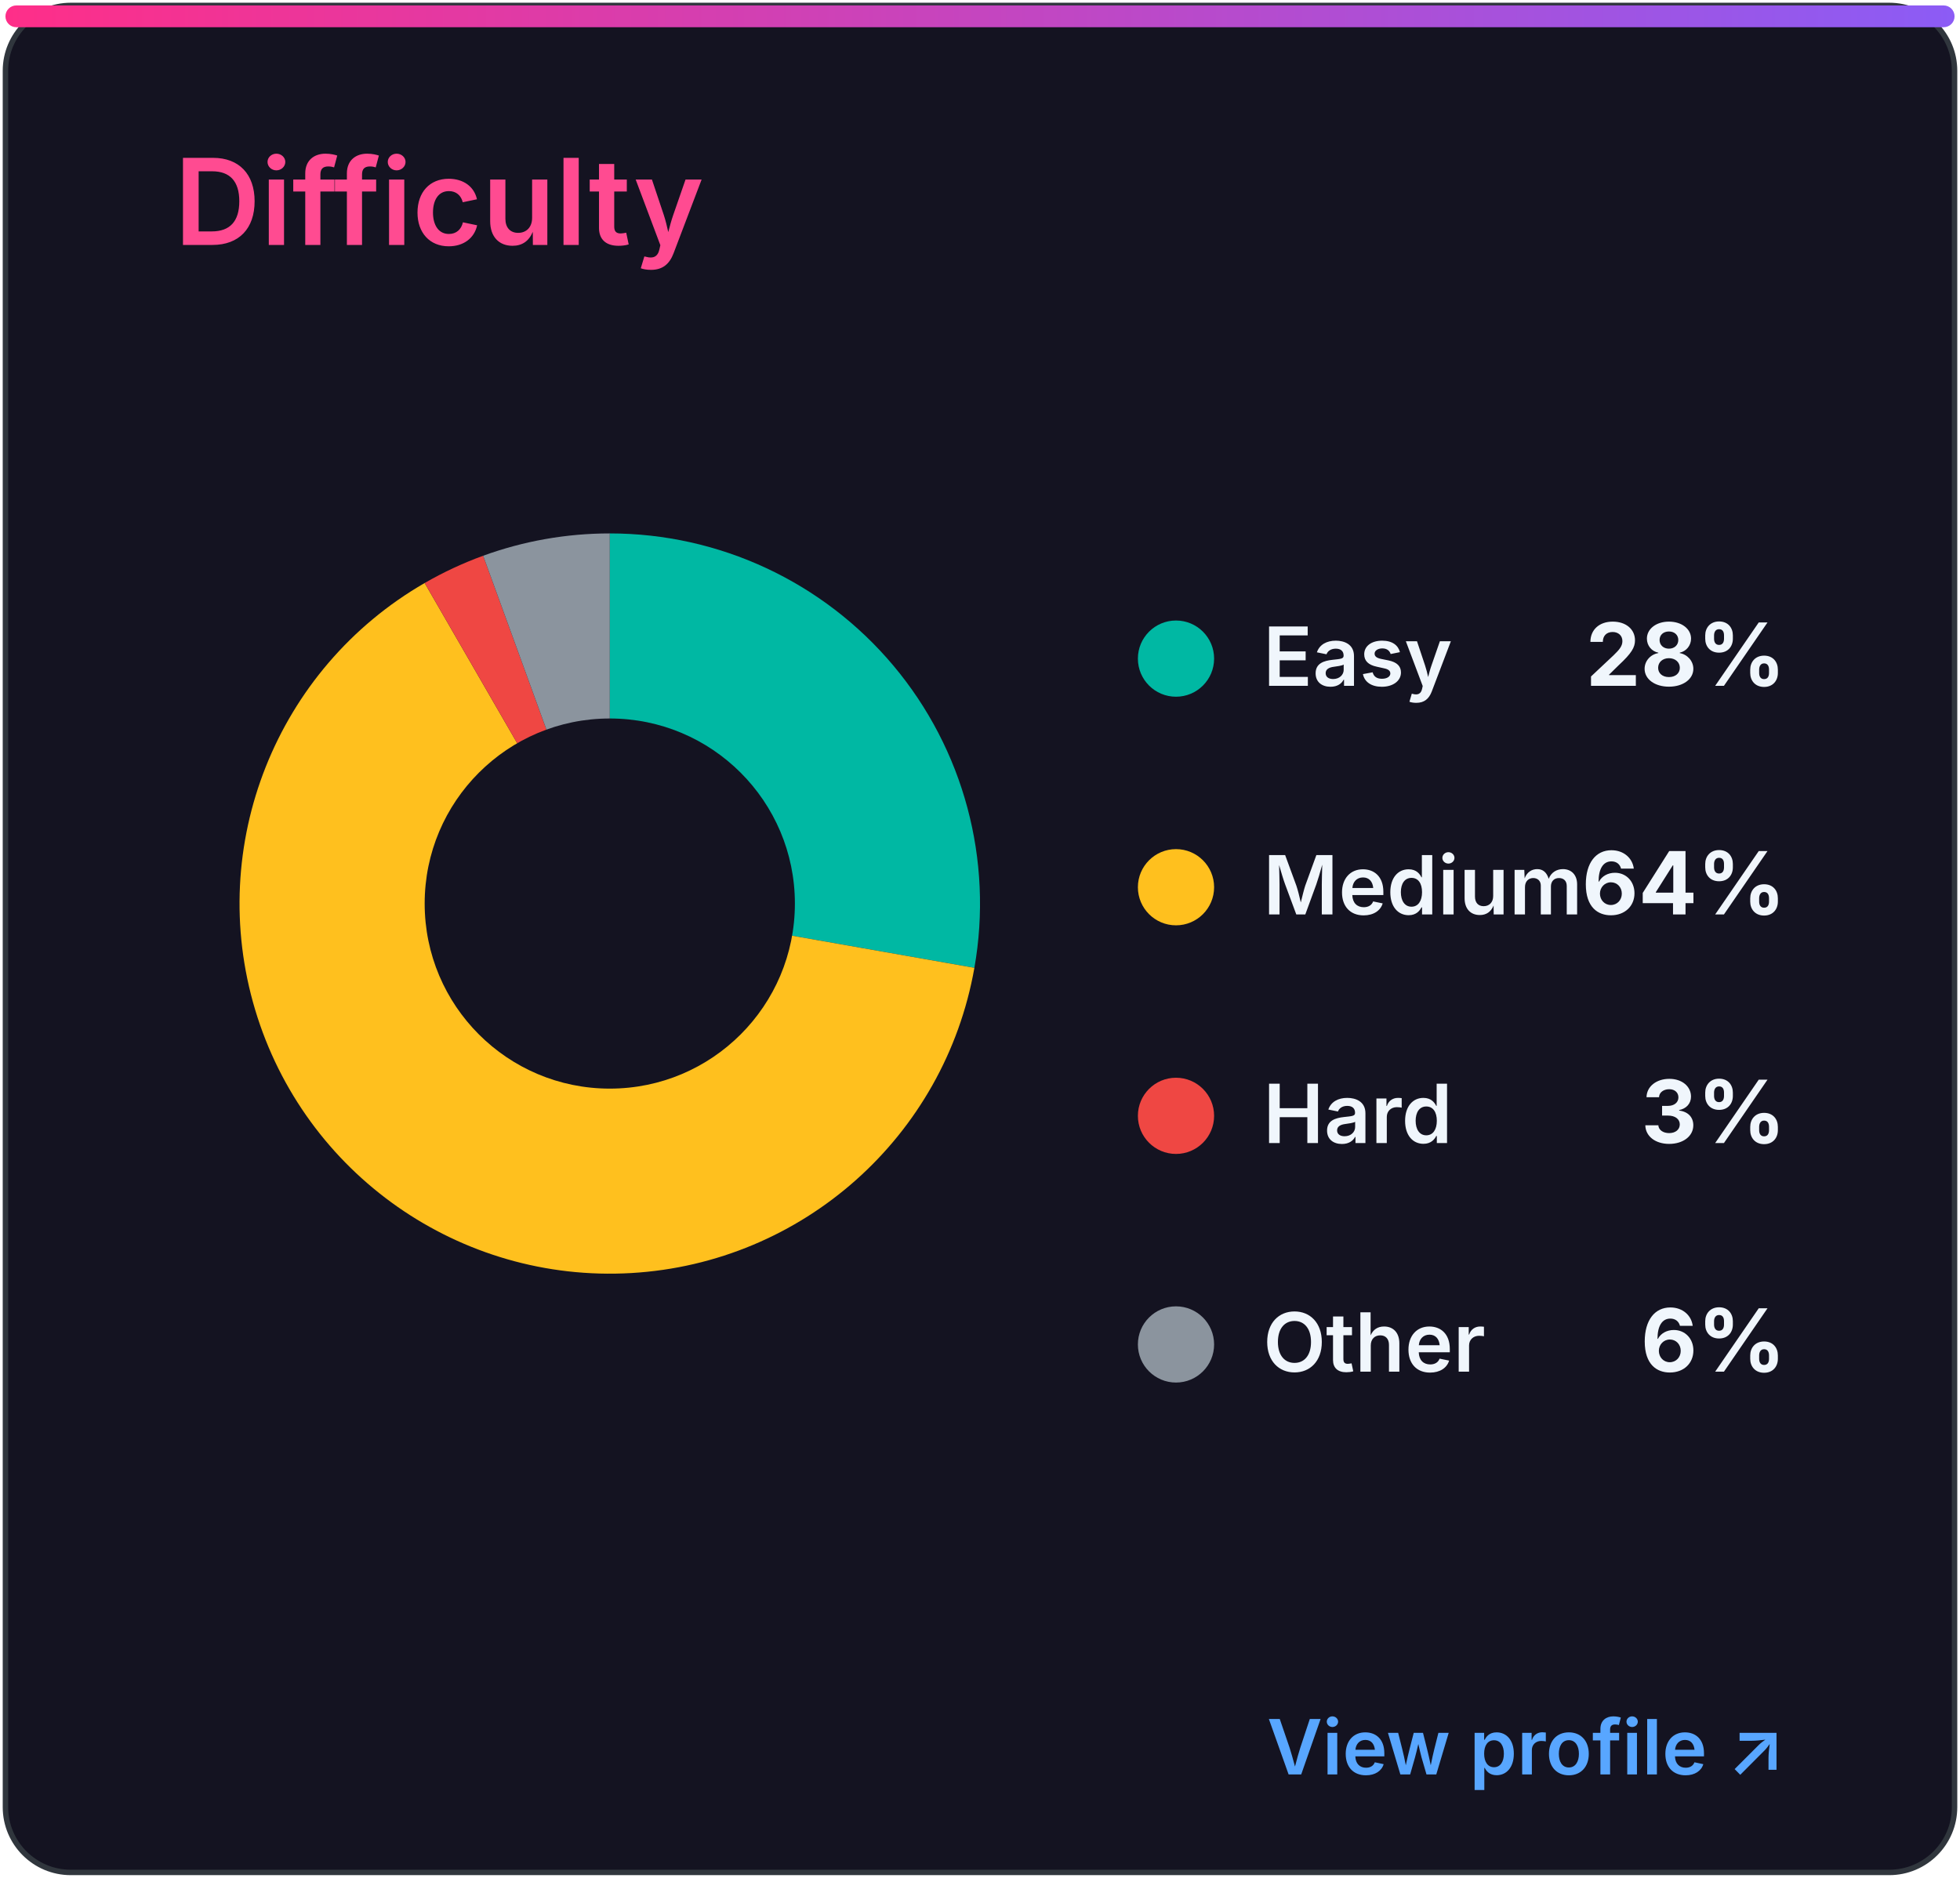
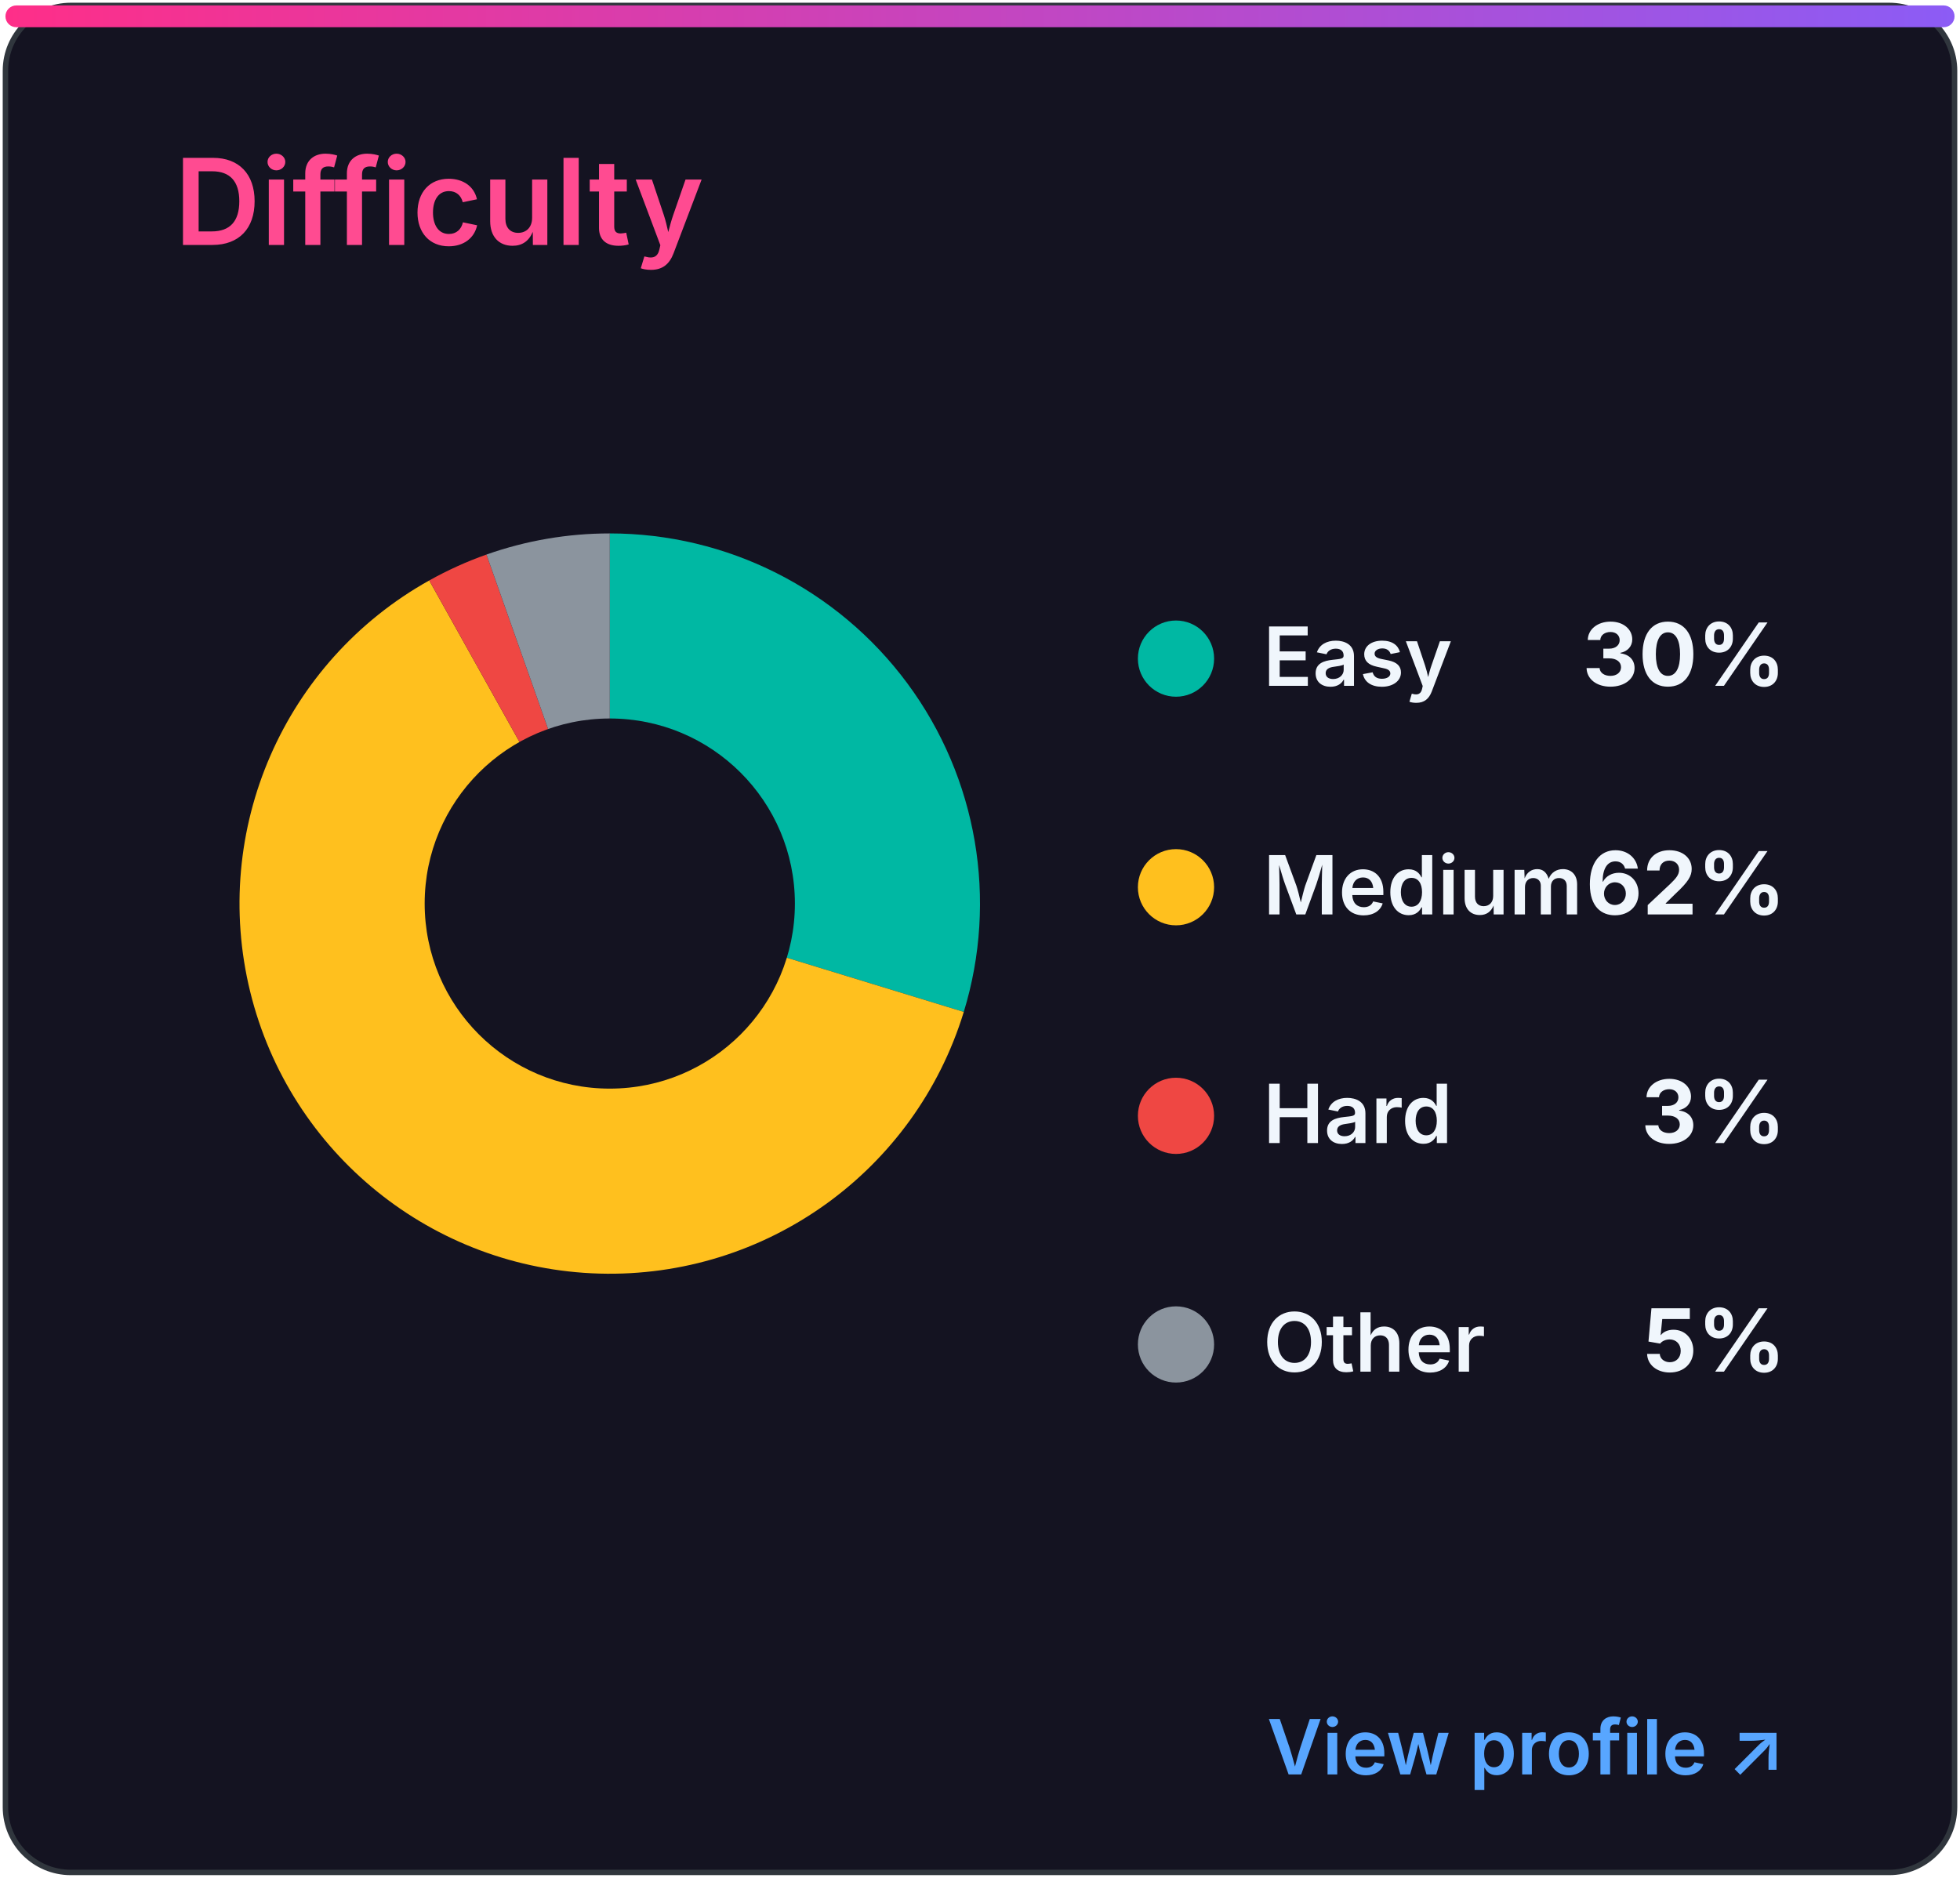
<svg xmlns="http://www.w3.org/2000/svg" width="360" height="345" viewBox="0 0 360 345" role="img" aria-labelledby="title desc">
  <defs>
    <linearGradient id="accent" x1="0" x2="1">
      <stop stop-color="#ff2e88" />
      <stop offset="1" stop-color="#8b5cf6" />
    </linearGradient>
    <clipPath id="bar">
      <rect x="32" y="82" width="296" height="8" rx="4" />
    </clipPath>
    <style>
.heading{font:600 22px -apple-system,BlinkMacSystemFont,'Segoe UI',sans-serif;fill:#ff4b91}
.eyebrow{font:600 10px -apple-system,BlinkMacSystemFont,'Segoe UI',sans-serif;letter-spacing:1.2px;fill:#8b949e}
.total{font:700 52px -apple-system,BlinkMacSystemFont,'Segoe UI',sans-serif;fill:#f0f6fc}
.metric{font:600 15px -apple-system,BlinkMacSystemFont,'Segoe UI',sans-serif;fill:#f0f6fc}
.count{font:700 16px -apple-system,BlinkMacSystemFont,'Segoe UI',sans-serif;fill:#f0f6fc}
.muted{font:500 13px -apple-system,BlinkMacSystemFont,'Segoe UI',sans-serif;fill:#8b949e}
.language{font:700 31px -apple-system,BlinkMacSystemFont,'Segoe UI',sans-serif;fill:#f0f6fc}
.link{font:600 14px -apple-system,BlinkMacSystemFont,'Segoe UI',sans-serif;fill:#58a6ff}
</style>
  </defs>
  <rect x="1" y="1" width="358" height="343" rx="12" fill="#141321" stroke="#30363d" />
  <rect x="1" y="1" width="358" height="4" rx="2" fill="url(#accent)" />
  <text x="32" y="45" class="heading">Difficulty</text>
-   <path d="M 112 166 L 112.00 98.00 A 68 68 0 0 1 178.97 177.81 Z" fill="#00b8a3" />
-   <path d="M 112 166 L 178.97 177.81 A 68 68 0 1 1 78.00 107.11 Z" fill="#ffc01e" />
-   <path d="M 112 166 L 78.00 107.11 A 68 68 0 0 1 88.74 102.10 Z" fill="#ef4743" />
-   <path d="M 112 166 L 88.74 102.10 A 68 68 0 0 1 112.00 98.00 Z" fill="#8b949e" />
+   <path d="M 112 166 L 112.00 98.00 A 68 68 0 0 1 177.02 185.91 Z" fill="#00b8a3" />
+   <path d="M 112 166 L 177.02 185.91 A 68 68 0 1 1 78.84 106.64 Z" fill="#ffc01e" />
+   <path d="M 112 166 L 78.84 106.64 A 68 68 0 0 1 89.35 101.88 Z" fill="#ef4743" />
+   <path d="M 112 166 L 89.35 101.88 A 68 68 0 0 1 112.00 98.00 Z" fill="#8b949e" />
  <circle cx="112" cy="166" r="34" fill="#141321" />
  <circle cx="216" cy="121" r="7" fill="#00b8a3" />
  <text x="232" y="126" class="metric">Easy</text>
-   <text x="328" y="126" class="count" text-anchor="end">28%</text>
+   <text x="328" y="126" class="count" text-anchor="end">30%</text>
  <circle cx="216" cy="163" r="7" fill="#ffc01e" />
  <text x="232" y="168" class="metric">Medium</text>
-   <text x="328" y="168" class="count" text-anchor="end">64%</text>
+   <text x="328" y="168" class="count" text-anchor="end">62%</text>
  <circle cx="216" cy="205" r="7" fill="#ef4743" />
  <text x="232" y="210" class="metric">Hard</text>
  <text x="328" y="210" class="count" text-anchor="end">3%</text>
  <circle cx="216" cy="247" r="7" fill="#8b949e" />
  <text x="232" y="252" class="metric">Other</text>
-   <text x="328" y="252" class="count" text-anchor="end">6%</text>
+   <text x="328" y="252" class="count" text-anchor="end">5%</text>
  <text x="328" y="326" class="link" text-anchor="end">View profile ↗</text>
</svg>
